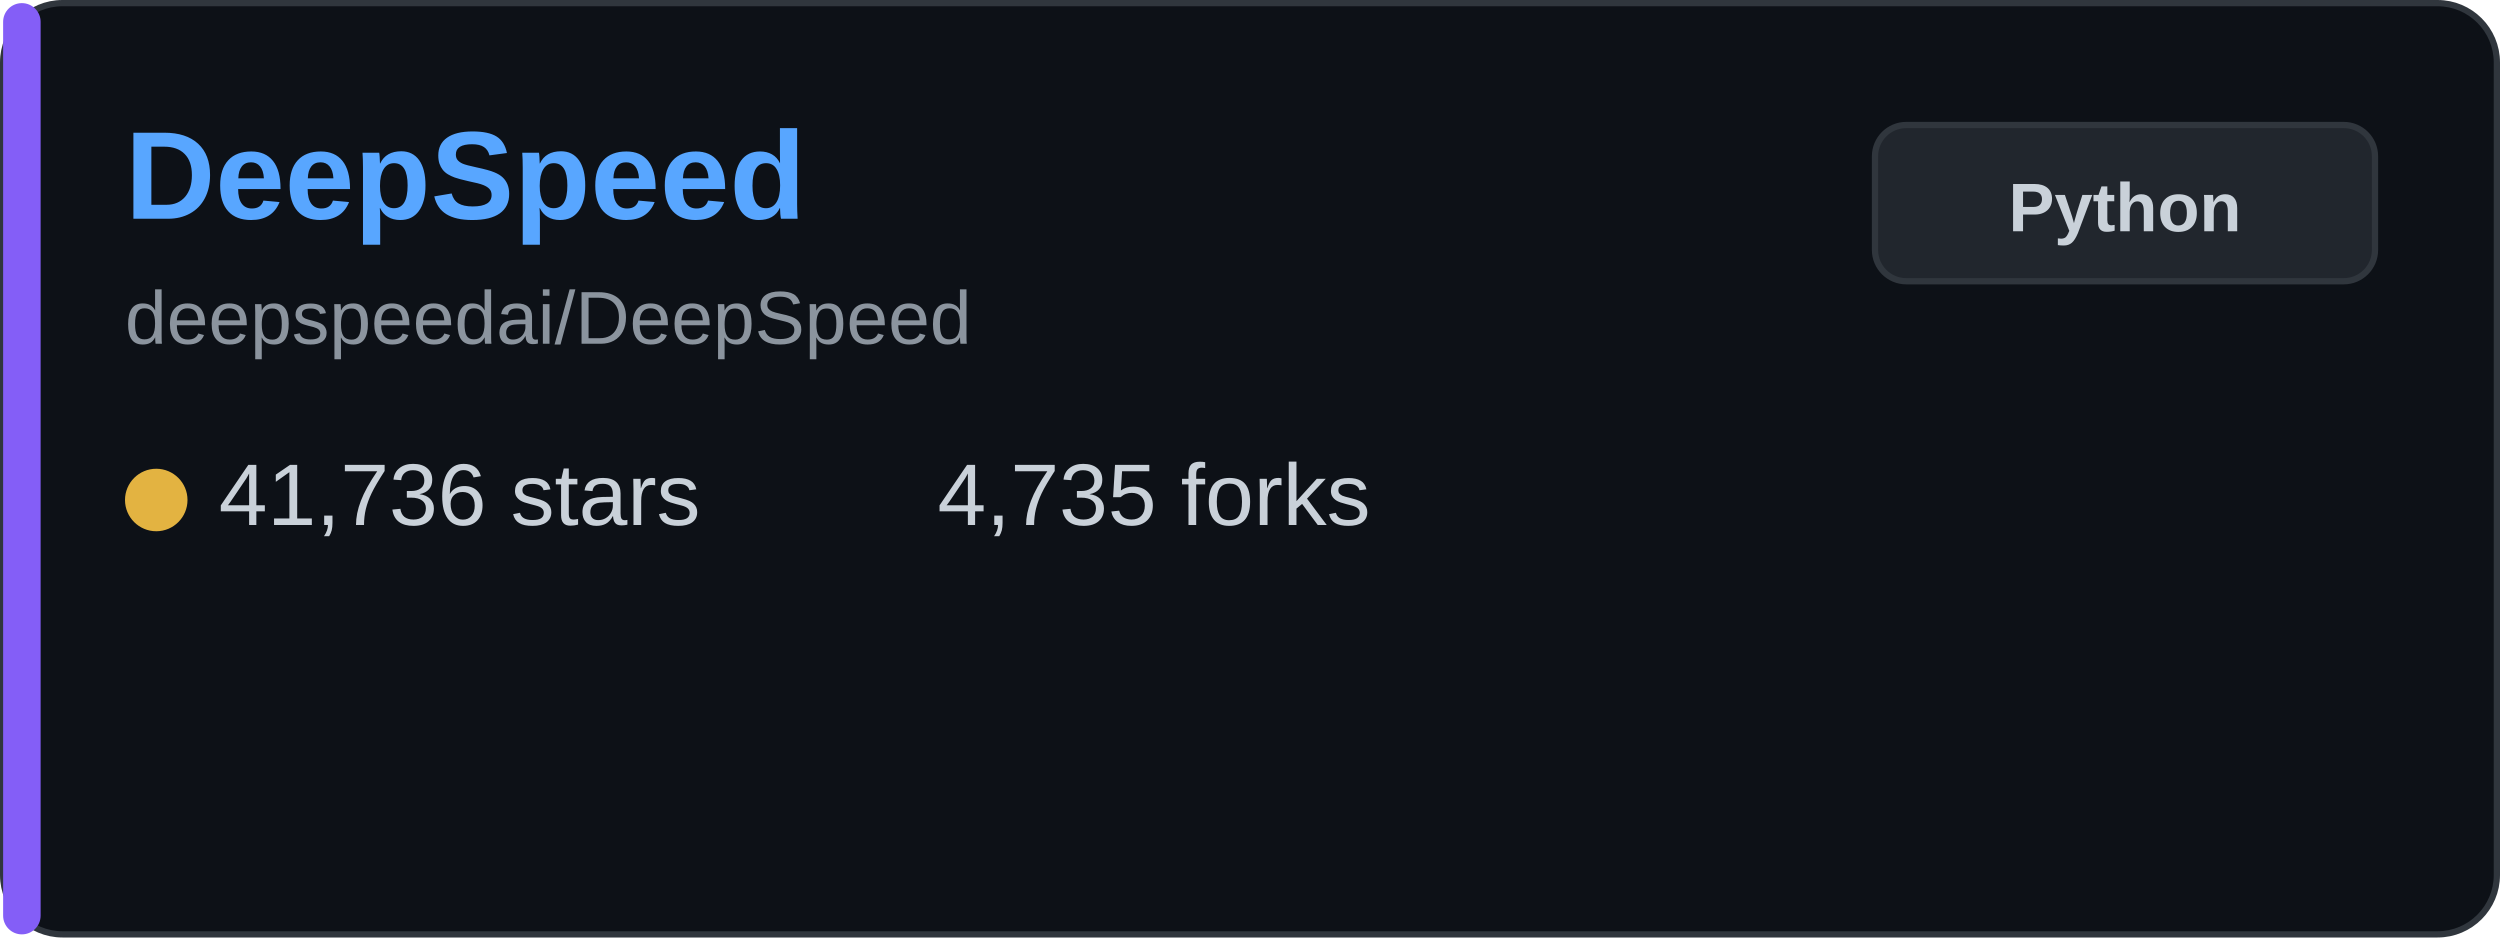
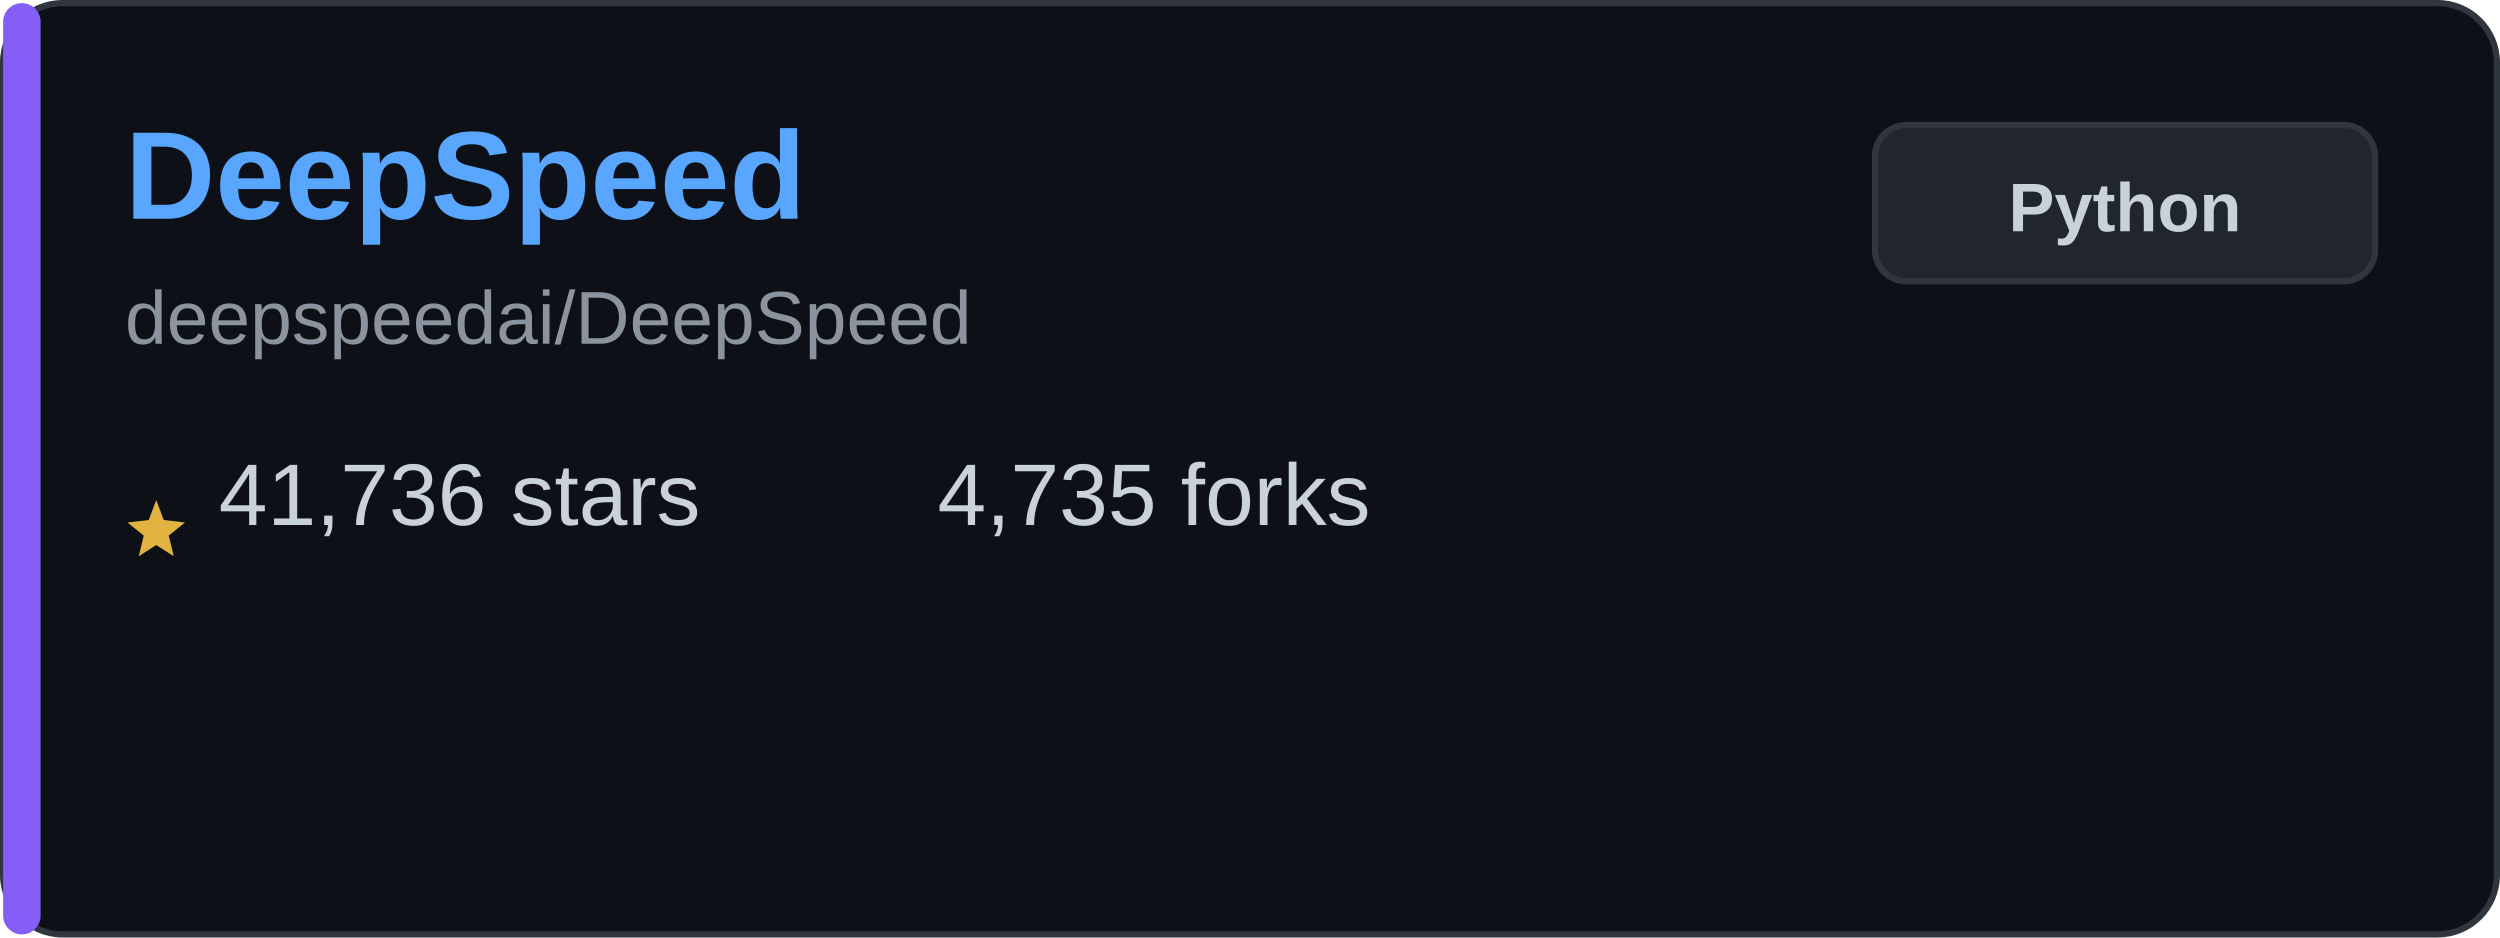
<svg xmlns="http://www.w3.org/2000/svg" width="400" height="150" viewBox="0 0 400 150" fill="none">
  <rect x="0.5" y="0.5" width="399" height="149" rx="9.5" fill="#0d1117" stroke="#30363d" />
  <rect x="0.5" y="0.5" width="6" height="149" rx="3" fill="#845ef7" />
  <text x="20" y="35" font-family="Arial, sans-serif" font-size="20" font-weight="bold" fill="#58a6ff">DeepSpeed</text>
  <text x="20" y="55" font-family="Arial, sans-serif" font-size="12" fill="#8b949e">deepspeedai/DeepSpeed</text>
  <g transform="translate(20, 80)">
-     <circle cx="5" cy="0" r="5" fill="#e3b341" />
+     <polygon points="5,0 6.2,3.2 9.6,3.6 7,5.7 7.8,9 5,7.2 2.2,9 3,5.7 0.4,3.6 3.8,3.2" fill="#e3b341" />
    <text x="15" y="4" font-family="Arial, sans-serif" font-size="14" fill="#c9d1d9">41,736 stars</text>
  </g>
  <g transform="translate(150, 80)">
    <text x="0" y="4" font-family="Arial, sans-serif" font-size="14" fill="#c9d1d9">4,735 forks</text>
  </g>
  <rect x="300" y="20" width="80" height="25" rx="5" fill="#21262d" stroke="#30363d" />
  <text x="340" y="37" font-family="Arial, sans-serif" font-size="11" font-weight="bold" fill="#c9d1d9" text-anchor="middle">Python</text>
</svg>
